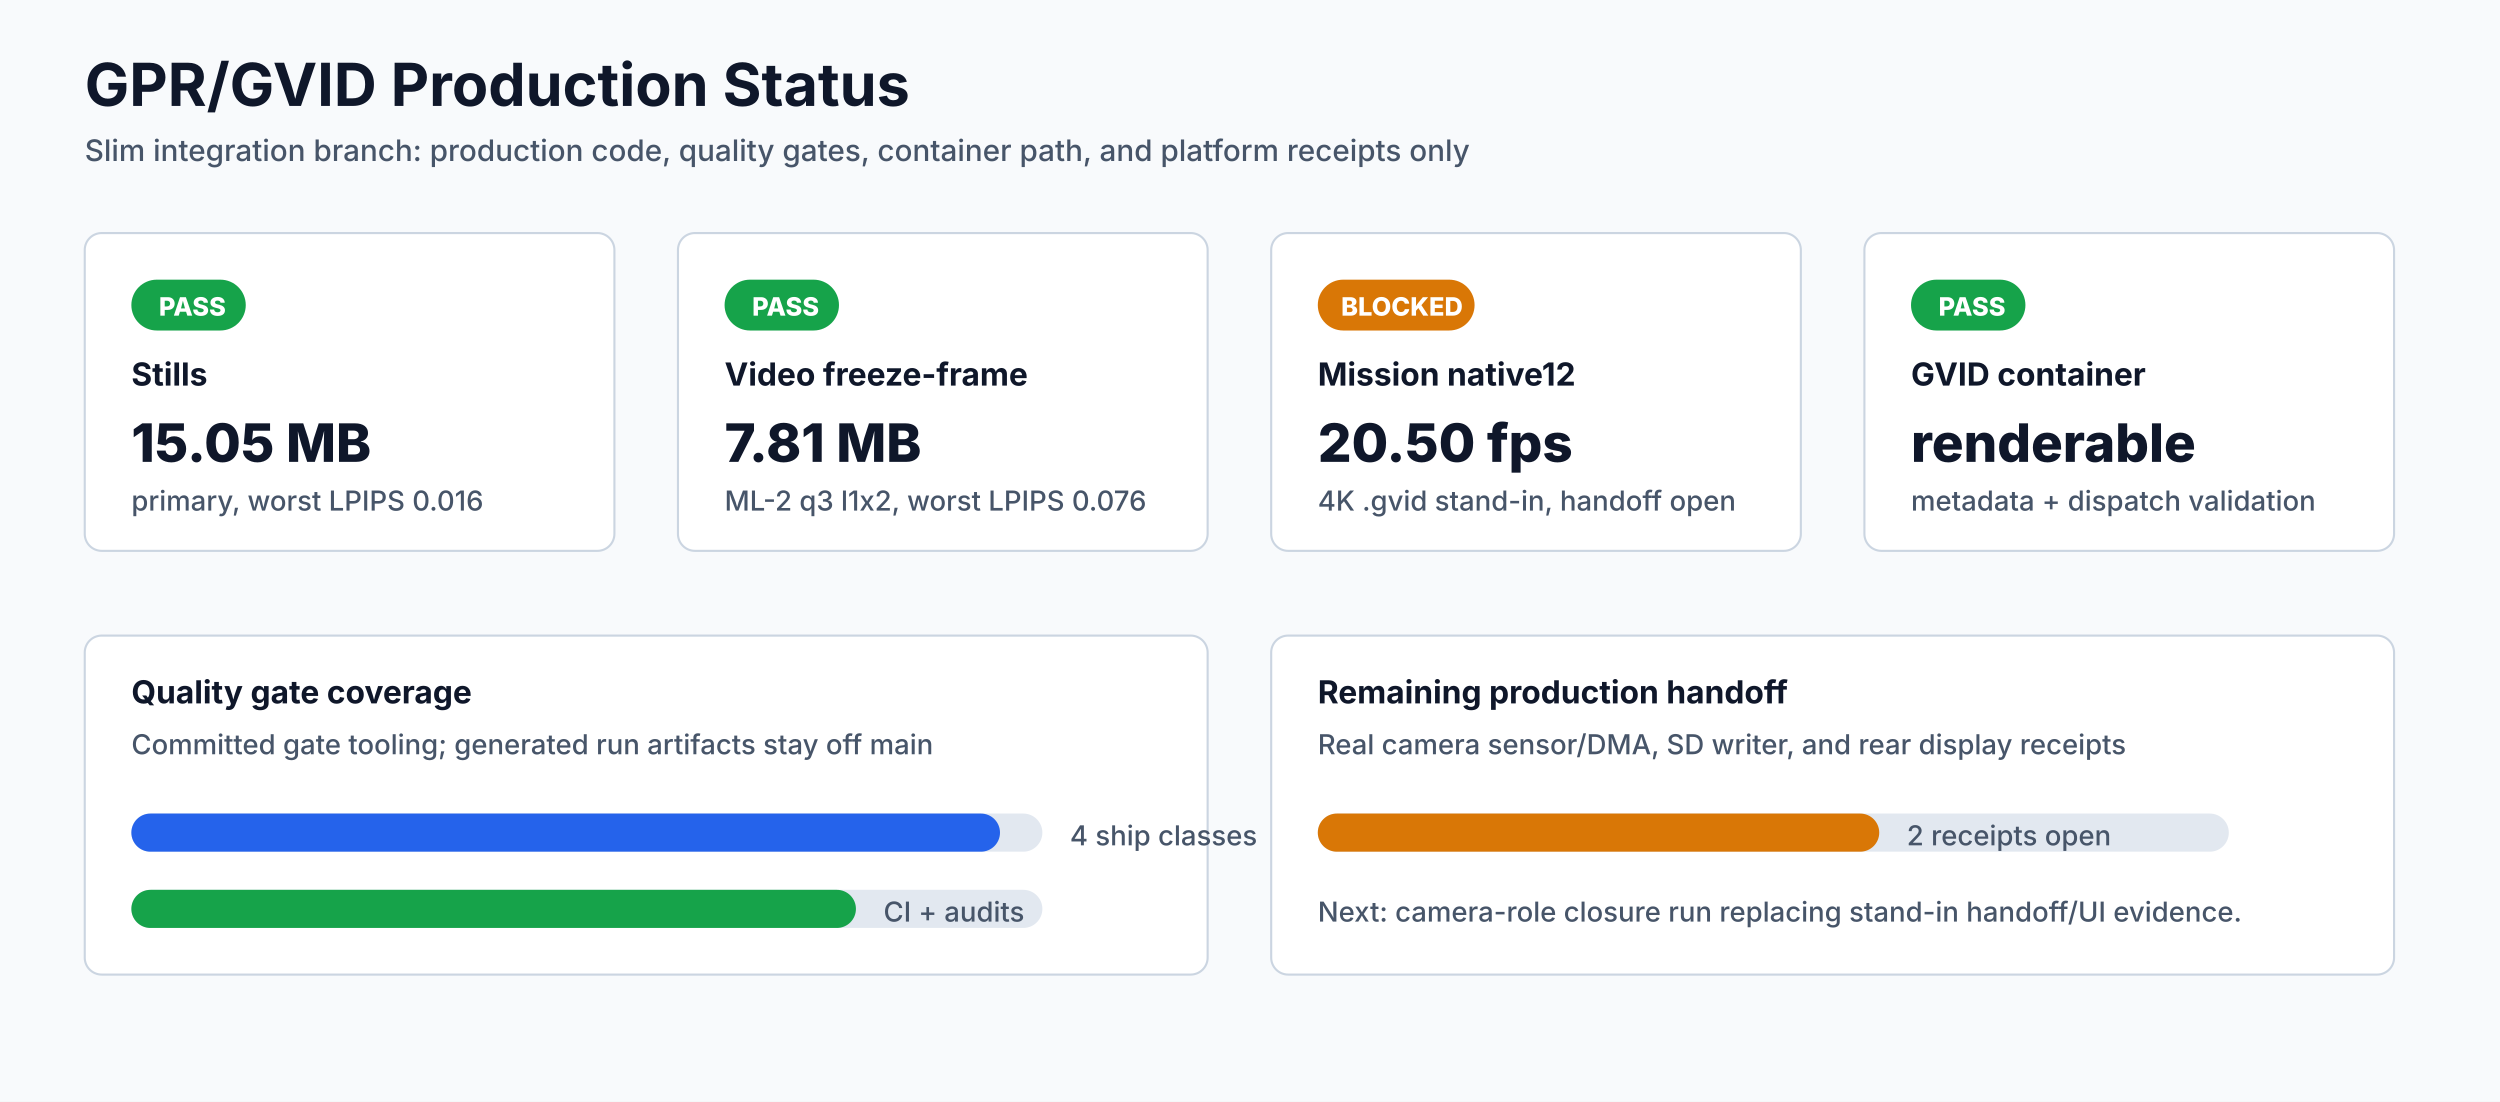
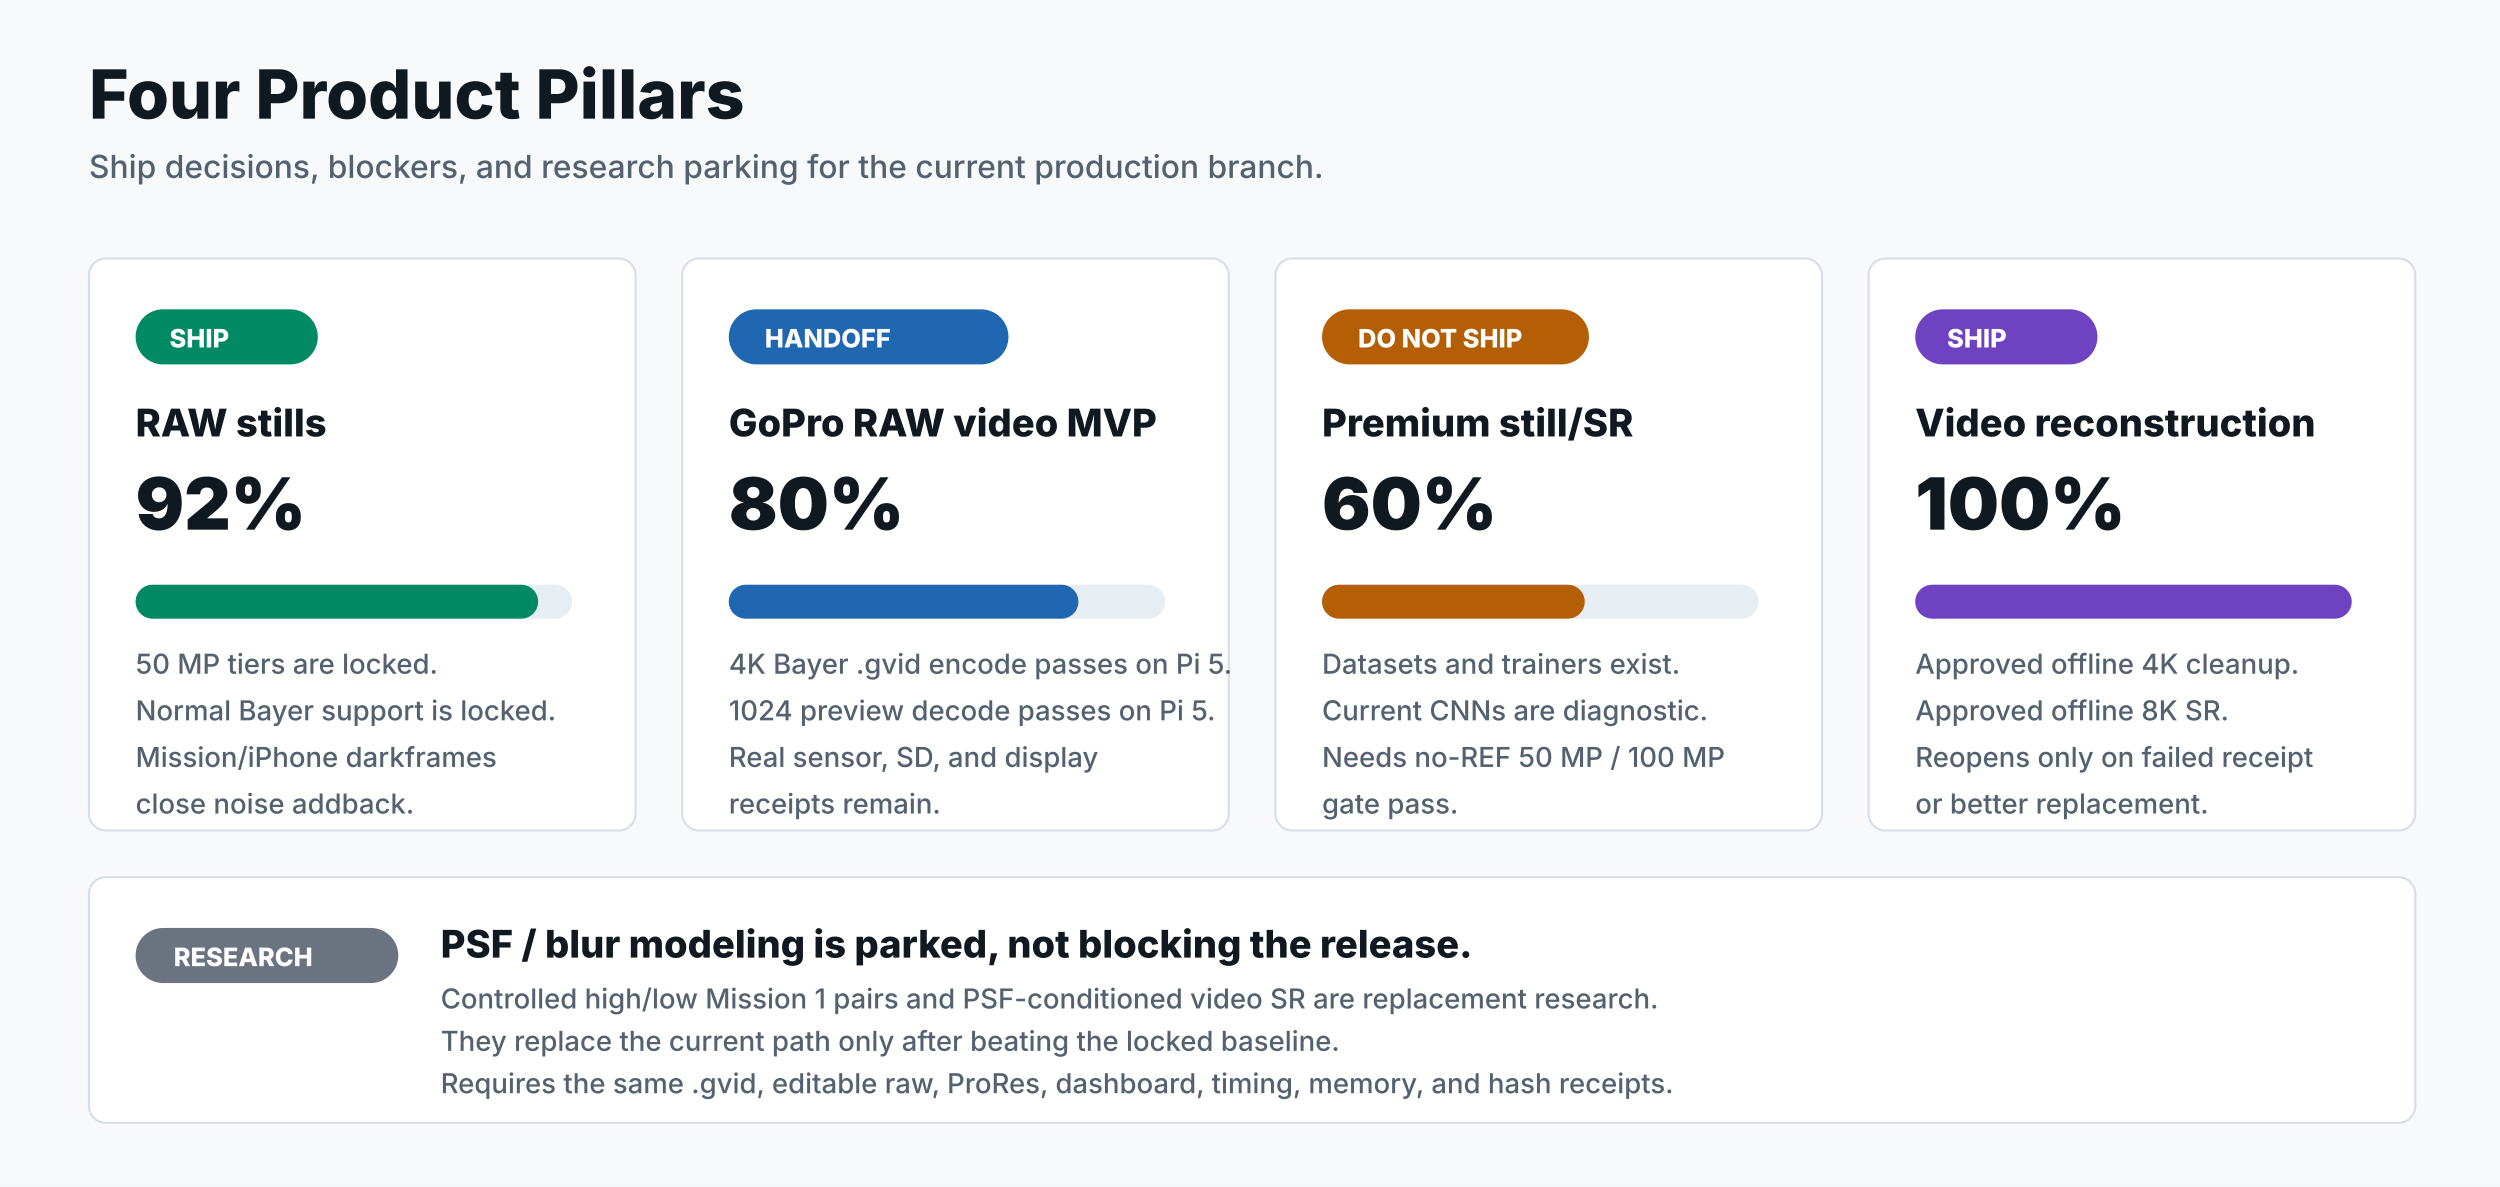
- <svg xmlns="http://www.w3.org/2000/svg" width="1180" height="520" viewBox="0 0 1180 520" role="img" aria-labelledby="title desc">
+ <svg xmlns="http://www.w3.org/2000/svg" width="1180" height="560" viewBox="0 0 1180 560" role="img" aria-labelledby="title desc">
  <defs>
    <style>
-       .bg { fill: #f8fafc; }
-       .panel { fill: #ffffff; stroke: #cbd5e1; stroke-width: 1; }
-       .title { font: 700 28px system-ui, -apple-system, Segoe UI, sans-serif; fill: #0f172a; }
-       .subtitle { font: 500 14px system-ui, -apple-system, Segoe UI, sans-serif; fill: #475569; }
-       .label { font: 700 15px system-ui, -apple-system, Segoe UI, sans-serif; fill: #0f172a; }
-       .small { font: 500 13px system-ui, -apple-system, Segoe UI, sans-serif; fill: #475569; }
-       .num { font: 800 25px system-ui, -apple-system, Segoe UI, sans-serif; fill: #0f172a; }
-       .pass { fill: #15803d; }
-       .warn { fill: #b45309; }
-       .track { fill: #e2e8f0; }
-       .blue { fill: #2563eb; }
-       .green { fill: #16a34a; }
-       .amber { fill: #d97706; }
-       .ink { fill: #0f172a; }
+       .bg { fill: #f7f9fb; }
+       .ink { fill: #101820; }
+       .muted { fill: #536170; }
+       .panel { fill: #ffffff; stroke: #d6dee8; stroke-width: 1; }
+       .title { font: 800 32px system-ui, -apple-system, Segoe UI, sans-serif; fill: #101820; }
+       .subtitle { font: 500 15px system-ui, -apple-system, Segoe UI, sans-serif; fill: #536170; }
+       .label { font: 800 18px system-ui, -apple-system, Segoe UI, sans-serif; fill: #101820; }
+       .small { font: 500 13px system-ui, -apple-system, Segoe UI, sans-serif; fill: #536170; }
+       .num { font: 900 34px system-ui, -apple-system, Segoe UI, sans-serif; fill: #101820; }
      .badgeText { font: 800 12px system-ui, -apple-system, Segoe UI, sans-serif; fill: #ffffff; }
+       .track { fill: #e6edf3; }
+       .stills { fill: #008a64; }
+       .video { fill: #2067b1; }
+       .premium { fill: #b45f06; }
+       .recon { fill: #6f42c1; }
+       .research { fill: #6b7280; }
    </style>
  </defs>
-   <rect class="bg" width="1180" height="520" />
-   <text class="title" x="40" y="50">GPR/GVID Production Status</text>
-   <text class="subtitle" x="40" y="76">Slim integration branch: production code, quality gates, container path, and platform receipts only</text>
-   <rect class="panel" x="40" y="110" width="250" height="150" rx="8" />
-   <rect class="green" x="62" y="132" width="54" height="24" rx="12" />
-   <text class="badgeText" x="75" y="149">PASS</text>
-   <text class="label" x="62" y="182">Stills</text>
-   <text class="num" x="62" y="218">15.05 MB</text>
-   <text class="small" x="62" y="241">primary, worst LPIPS 0.016</text>
-   <rect class="panel" x="320" y="110" width="250" height="150" rx="8" />
-   <rect class="green" x="342" y="132" width="54" height="24" rx="12" />
-   <text class="badgeText" x="355" y="149">PASS</text>
-   <text class="label" x="342" y="182">Video freeze-frame</text>
-   <text class="num" x="342" y="218">7.81 MB</text>
-   <text class="small" x="342" y="241">ML-2 q3 l1x2, worst LPIPS 0.076</text>
-   <rect class="panel" x="600" y="110" width="250" height="150" rx="8" />
-   <rect class="amber" x="622" y="132" width="74" height="24" rx="12" />
-   <text class="badgeText" x="633" y="149">BLOCKED</text>
-   <text class="label" x="622" y="182">Mission native12</text>
-   <text class="num" x="622" y="218">20.50 fps</text>
-   <text class="small" x="622" y="241">4K .gvid stand-in, handoff open</text>
-   <rect class="panel" x="880" y="110" width="250" height="150" rx="8" />
-   <rect class="green" x="902" y="132" width="54" height="24" rx="12" />
-   <text class="badgeText" x="915" y="149">PASS</text>
-   <text class="label" x="902" y="182">GVID container</text>
-   <text class="num" x="902" y="218">renderable</text>
-   <text class="small" x="902" y="241">metadata + dispatch validation</text>
-   <rect class="panel" x="40" y="300" width="530" height="160" rx="8" />
-   <text class="label" x="62" y="332">Quality gate coverage</text>
-   <text class="small" x="62" y="356">Committed gate tooling; generated run artifacts stay off main</text>
-   <rect class="track" x="62" y="384" width="430" height="18" rx="9" />
-   <rect class="blue" x="62" y="384" width="410" height="18" rx="9" />
-   <text class="small" x="505" y="399">4 ship classes</text>
-   <rect class="track" x="62" y="420" width="430" height="18" rx="9" />
-   <rect class="green" x="62" y="420" width="342" height="18" rx="9" />
-   <text class="small" x="417" y="435">CI + audits</text>
-   <rect class="panel" x="600" y="300" width="530" height="160" rx="8" />
-   <text class="label" x="622" y="332">Remaining production handoff</text>
-   <text class="small" x="622" y="356">Real camera sensor/DMA, SD writer, and rear display receipts</text>
-   <rect class="track" x="622" y="384" width="430" height="18" rx="9" />
-   <rect class="amber" x="622" y="384" width="265" height="18" rx="9" />
-   <text class="small" x="900" y="399">2 receipts open</text>
-   <text class="small" x="622" y="435">Next: camera-role closure run replacing stand-in handoff/UI evidence.</text>
+   <rect class="bg" width="1180" height="560" />
+   <text class="title" x="42" y="56">Four Product Pillars</text>
+   <text class="subtitle" x="42" y="84">Ship decisions, blockers, and research parking for the current production branch.</text>
+   <rect class="panel" x="42" y="122" width="258" height="270" rx="8" />
+   <rect class="stills" x="64" y="146" width="86" height="26" rx="13" />
+   <text class="badgeText" x="80" y="164">SHIP</text>
+   <text class="label" x="64" y="206">RAW stills</text>
+   <text class="num" x="64" y="250">92%</text>
+   <rect class="track" x="64" y="276" width="206" height="16" rx="8" />
+   <rect class="stills" x="64" y="276" width="190" height="16" rx="8" />
+   <text class="small" x="64" y="318">50 MP tiers are locked.</text>
+   <text class="small" x="64" y="340">Normal Bayer support is locked.</text>
+   <text class="small" x="64" y="362">Mission/iPhone darkframes</text>
+   <text class="small" x="64" y="384">close noise addback.</text>
+   <rect class="panel" x="322" y="122" width="258" height="270" rx="8" />
+   <rect class="video" x="344" y="146" width="132" height="26" rx="13" />
+   <text class="badgeText" x="361" y="164">HANDOFF</text>
+   <text class="label" x="344" y="206">GoPro RAW video MVP</text>
+   <text class="num" x="344" y="250">80%</text>
+   <rect class="track" x="344" y="276" width="206" height="16" rx="8" />
+   <rect class="video" x="344" y="276" width="165" height="16" rx="8" />
+   <text class="small" x="344" y="318">4K Bayer .gvid encode passes on Pi 5.</text>
+   <text class="small" x="344" y="340">1024 preview decode passes on Pi 5.</text>
+   <text class="small" x="344" y="362">Real sensor, SD, and display</text>
+   <text class="small" x="344" y="384">receipts remain.</text>
+   <rect class="panel" x="602" y="122" width="258" height="270" rx="8" />
+   <rect class="premium" x="624" y="146" width="126" height="26" rx="13" />
+   <text class="badgeText" x="641" y="164">DO NOT SHIP</text>
+   <text class="label" x="624" y="206">Premium still/SR</text>
+   <text class="num" x="624" y="250">60%</text>
+   <rect class="track" x="624" y="276" width="206" height="16" rx="8" />
+   <rect class="premium" x="624" y="276" width="124" height="16" rx="8" />
+   <text class="small" x="624" y="318">Datasets and trainers exist.</text>
+   <text class="small" x="624" y="340">Current CNNs are diagnostic.</text>
+   <text class="small" x="624" y="362">Needs no-REF 50 MP / 100 MP</text>
+   <text class="small" x="624" y="384">gate pass.</text>
+   <rect class="panel" x="882" y="122" width="258" height="270" rx="8" />
+   <rect class="recon" x="904" y="146" width="86" height="26" rx="13" />
+   <text class="badgeText" x="919" y="164">SHIP</text>
+   <text class="label" x="904" y="206">Video reconstruction</text>
+   <text class="num" x="904" y="250">100%</text>
+   <rect class="track" x="904" y="276" width="206" height="16" rx="8" />
+   <rect class="recon" x="904" y="276" width="206" height="16" rx="8" />
+   <text class="small" x="904" y="318">Approved offline 4K cleanup.</text>
+   <text class="small" x="904" y="340">Approved offline 8K SR.</text>
+   <text class="small" x="904" y="362">Reopens only on failed receipt</text>
+   <text class="small" x="904" y="384">or better replacement.</text>
+   <rect class="panel" x="42" y="414" width="1098" height="116" rx="8" />
+   <rect class="research" x="64" y="438" width="124" height="26" rx="13" />
+   <text class="badgeText" x="82" y="456">RESEARCH</text>
+   <text class="label" x="208" y="452">PSF / blur modeling is parked, not blocking the release.</text>
+   <text class="small" x="208" y="476">Controlled high/low Mission 1 pairs and PSF-conditioned video SR are replacement research.</text>
+   <text class="small" x="208" y="496">They replace the current path only after beating the locked baseline.</text>
+   <text class="small" x="208" y="516">Requires the same .gvid, editable raw, ProRes, dashboard, timing, memory, and hash receipts.</text>
</svg>
